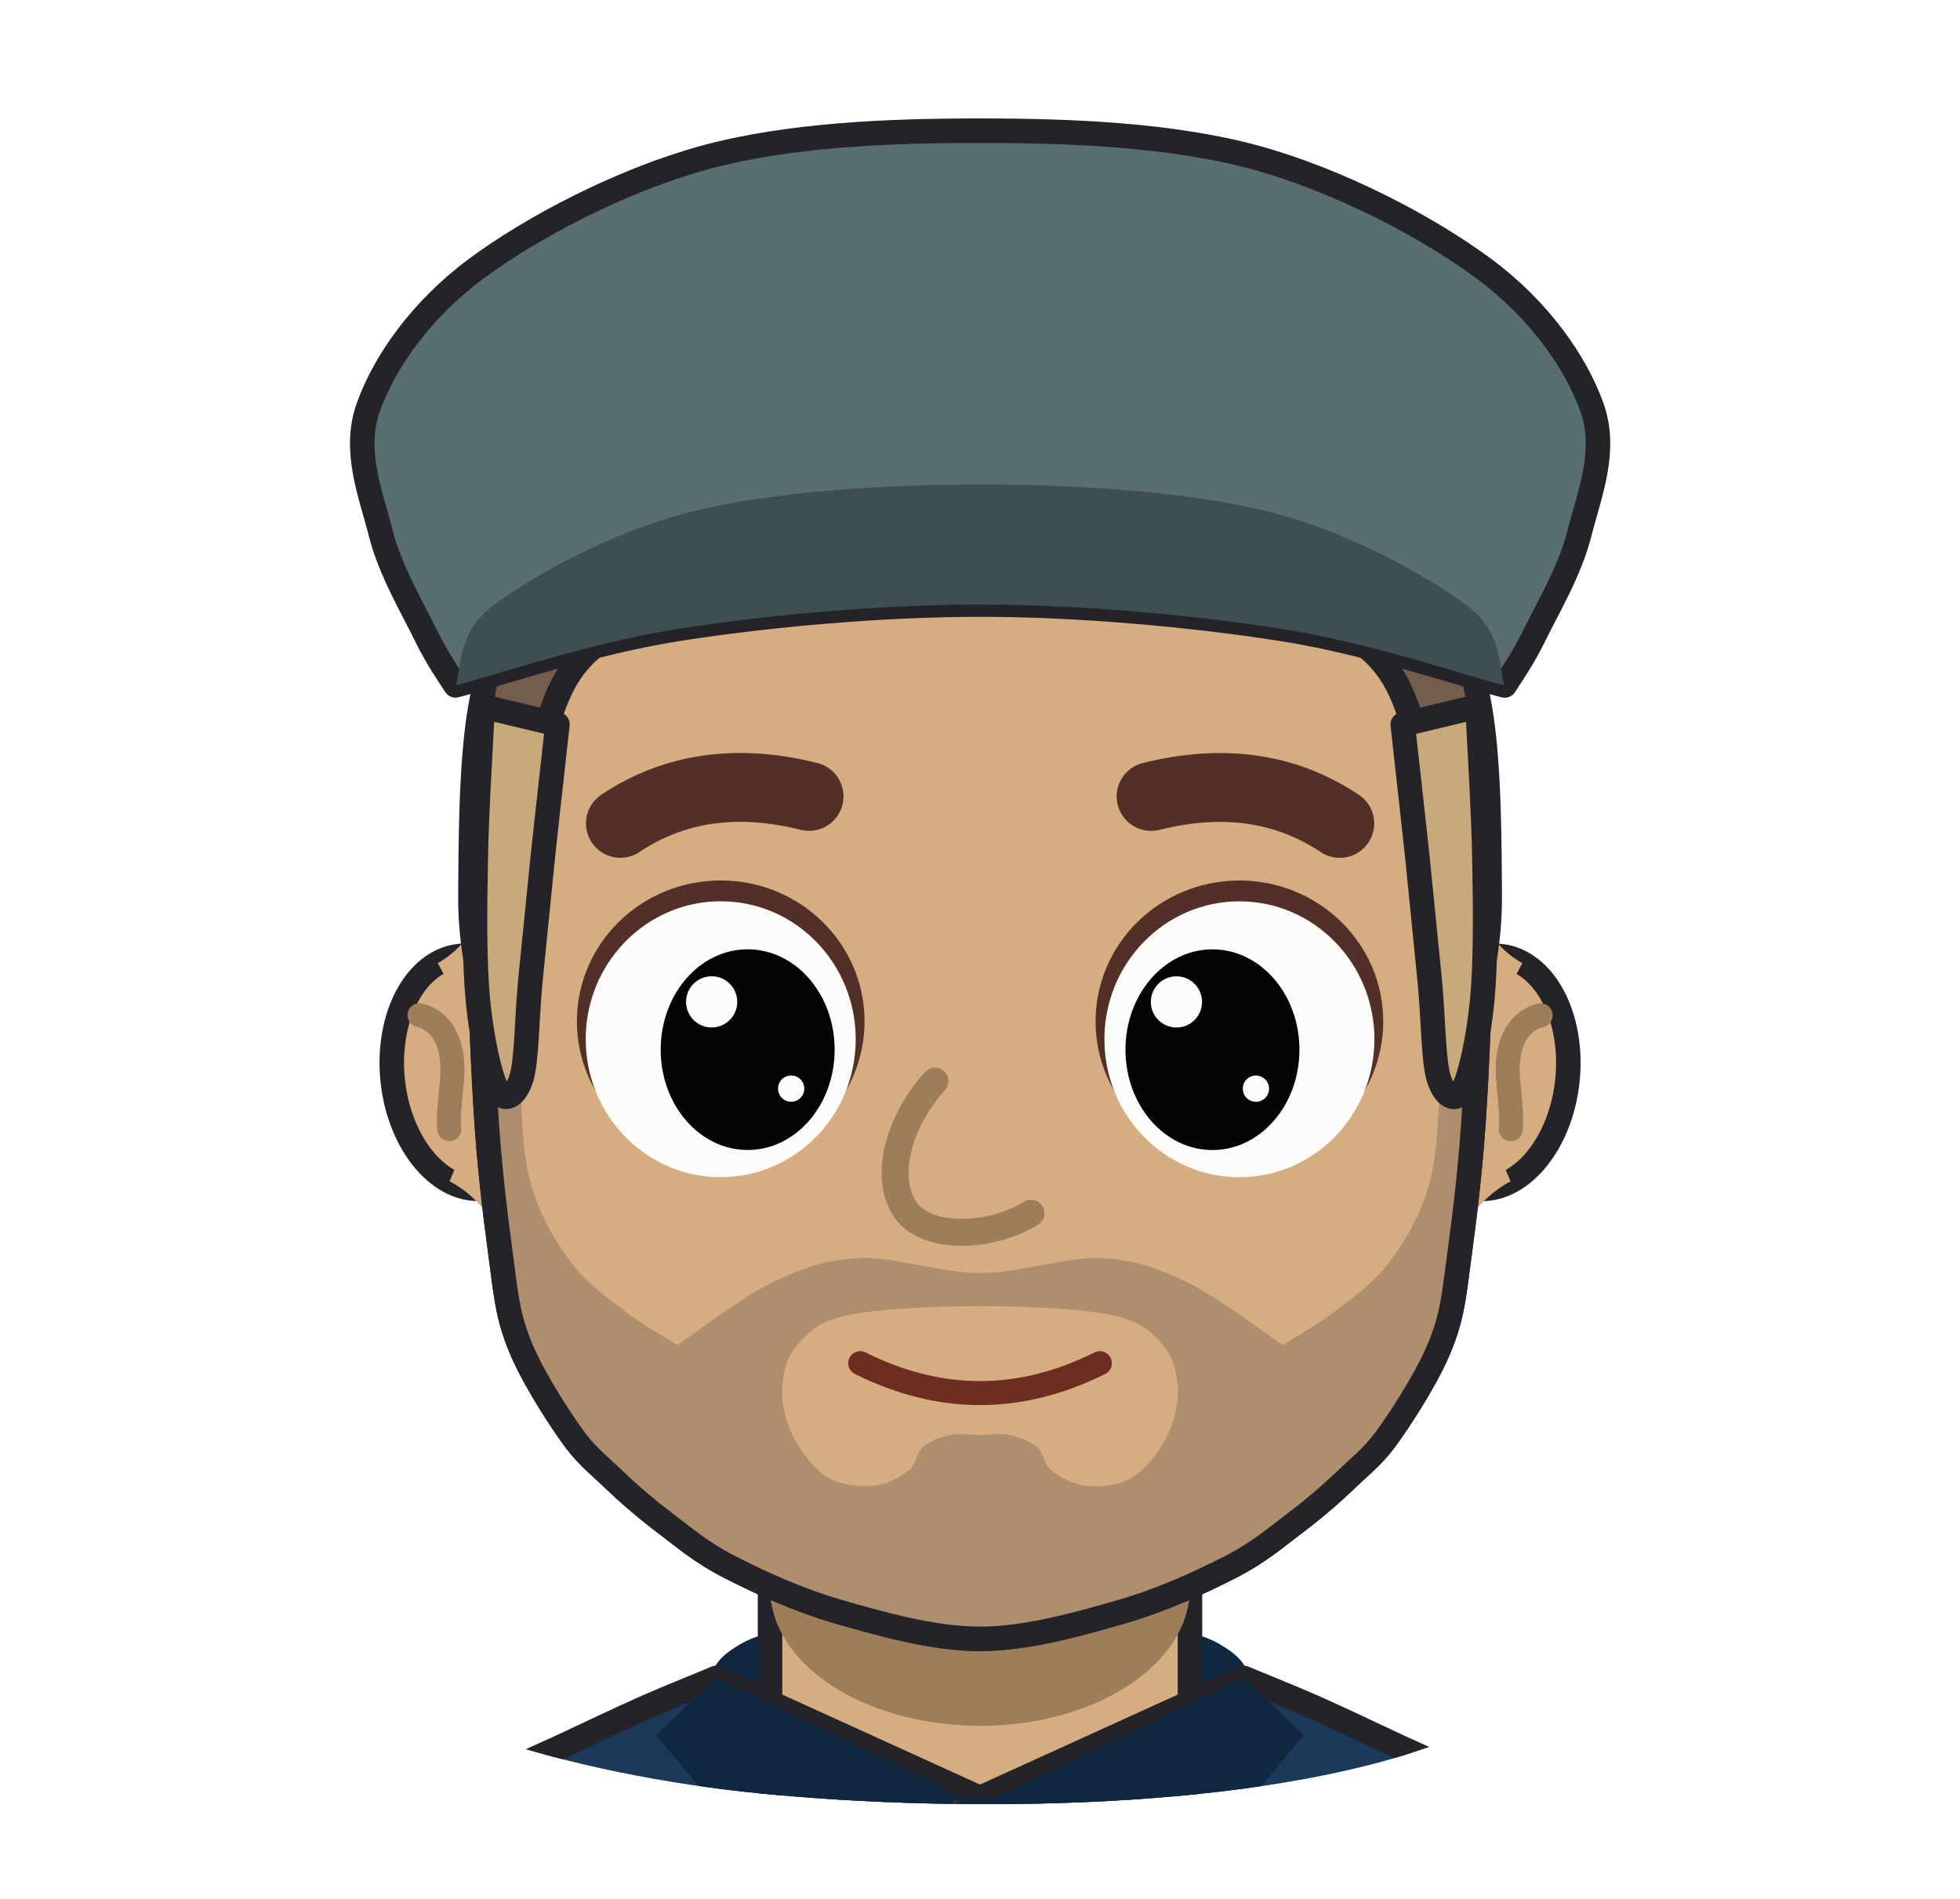
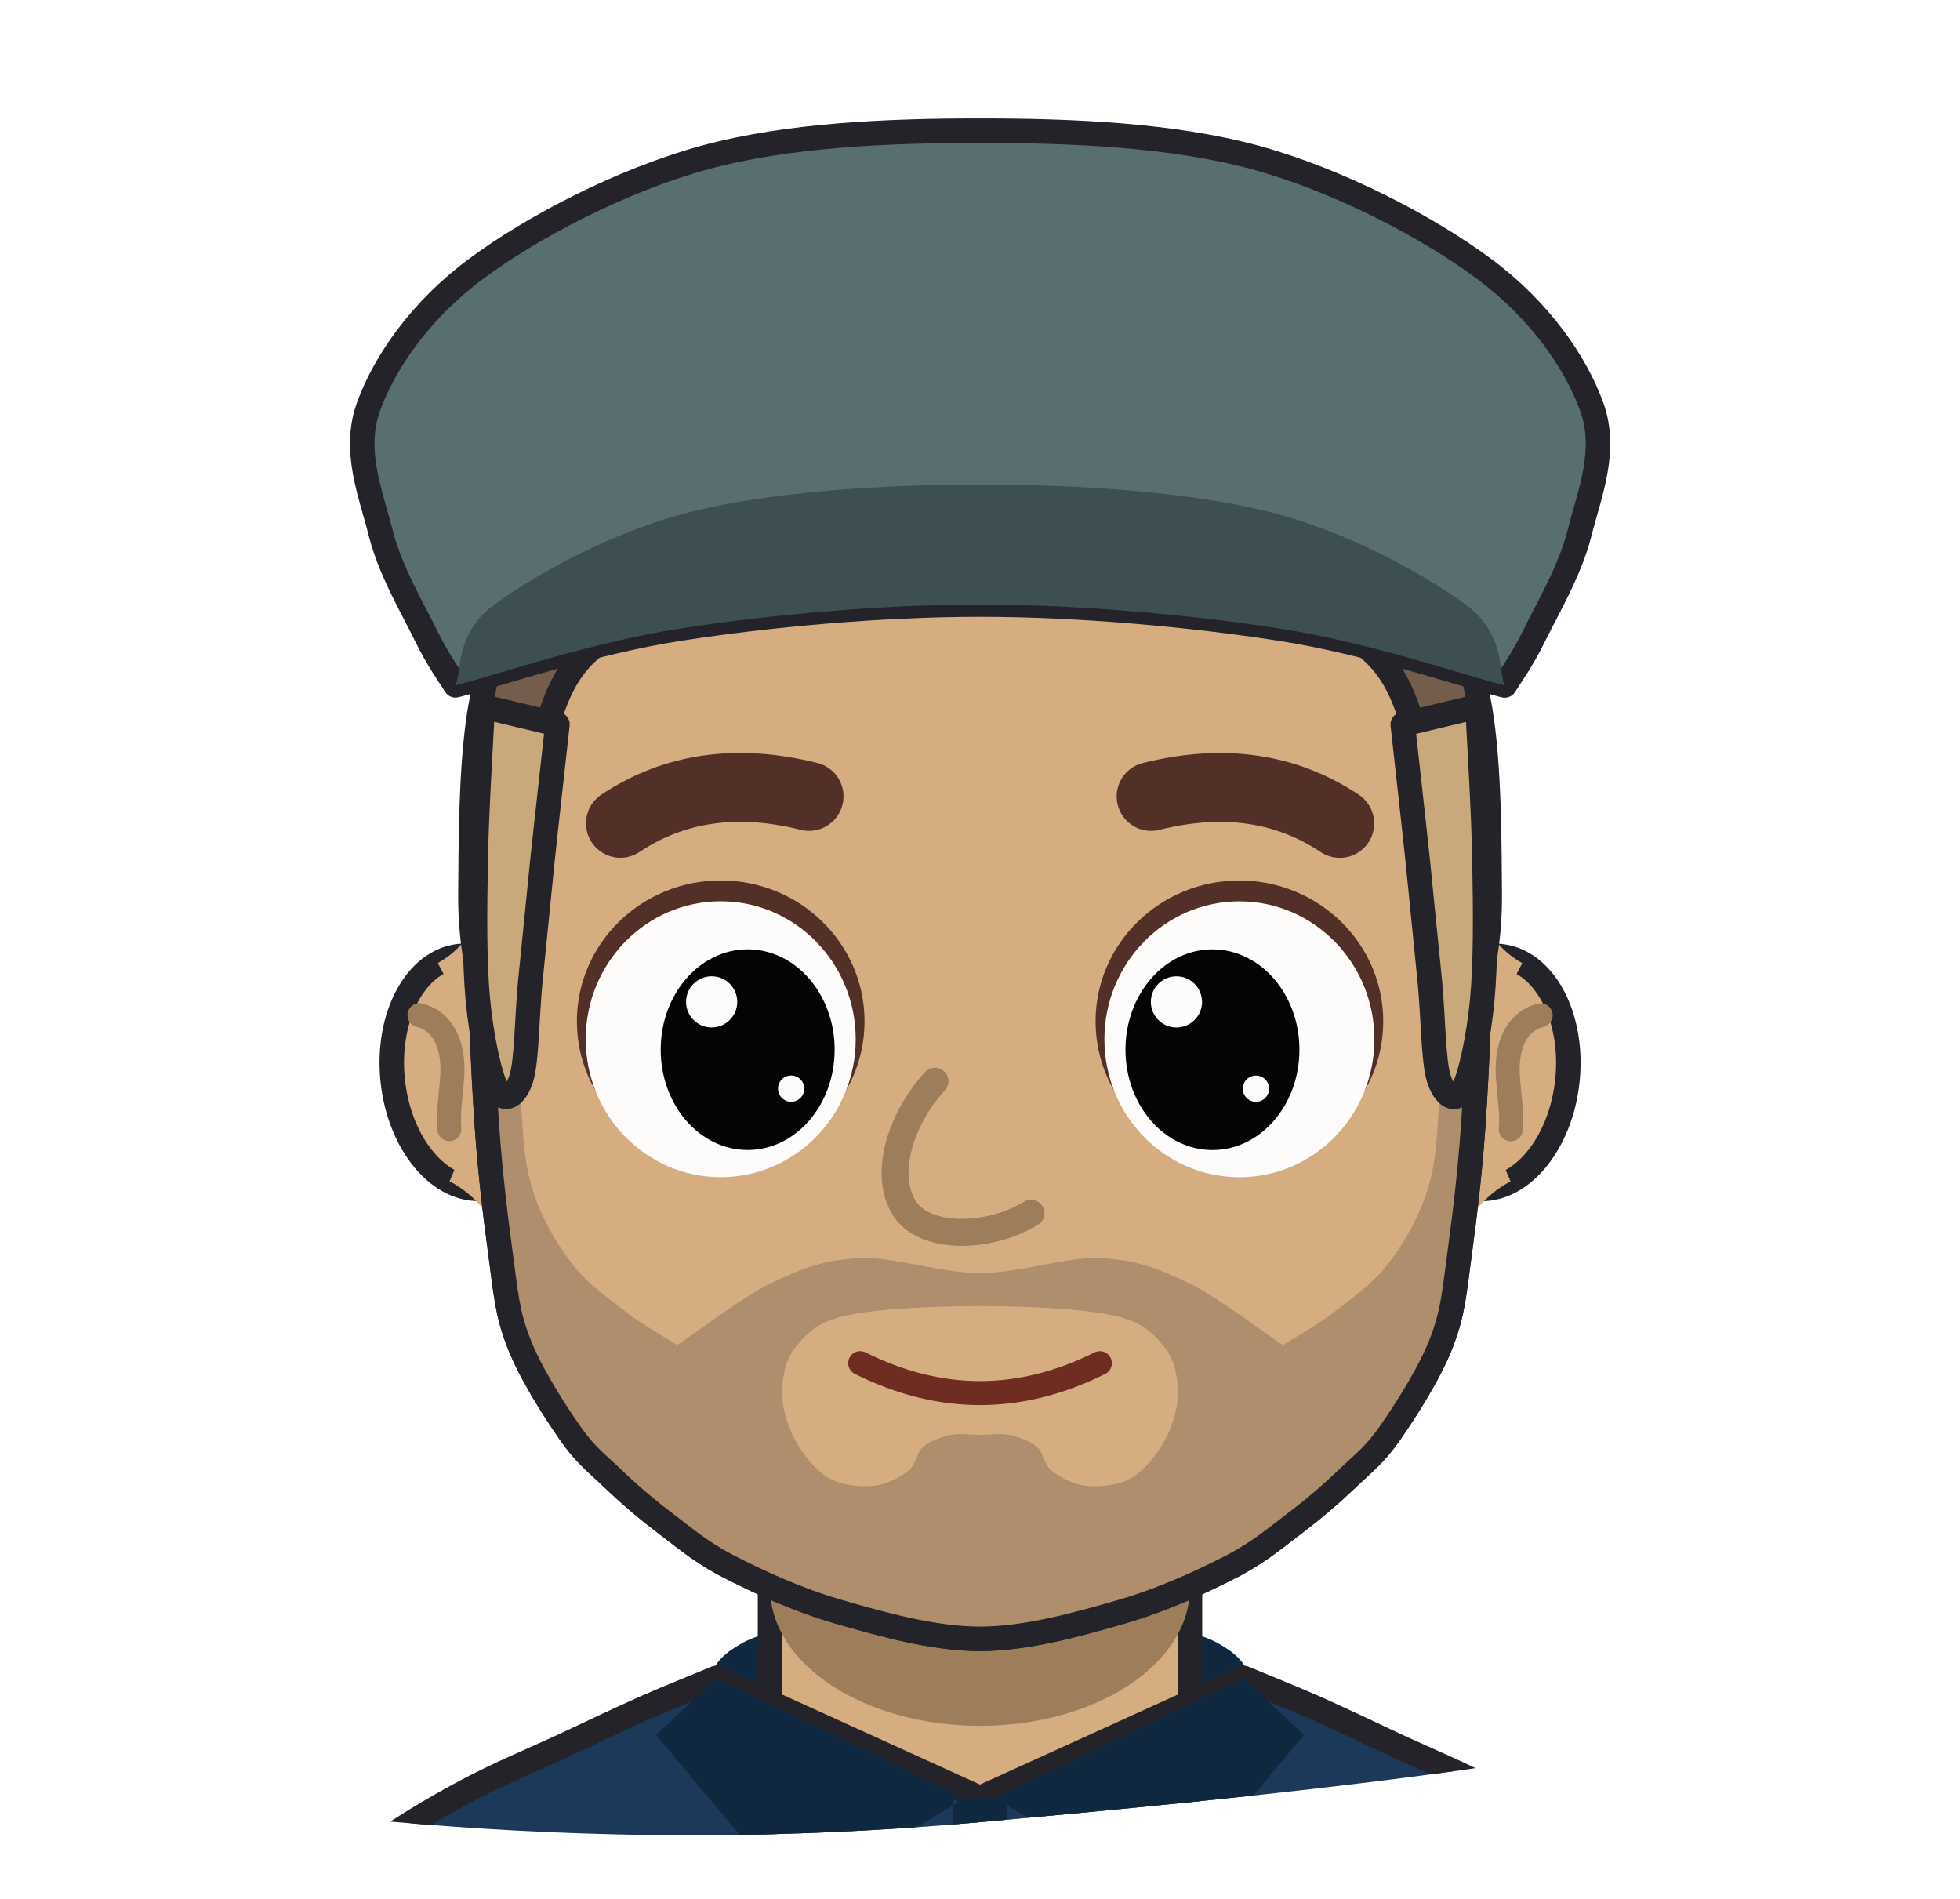
<svg xmlns="http://www.w3.org/2000/svg" viewBox="0 0 320 310" width="320" height="310">
  <defs>
    <clipPath id="cd14b">
      <rect x="-4000" y="-4000" width="9000" height="9000" />
    </clipPath>
    <pattern id="cd14pat" width="28" height="28" patternUnits="userSpaceOnUse">
      <rect width="28" height="28" fill="#A9DDF7" />
      <rect width="14" height="28" fill="#FFF4E6" />
    </pattern>
    <clipPath id="cd14cr">
-       <path d="M915.96 532.86C924.57 591.32 919.09 663.34 883.60 721.27C847.85 778.94 782.35 849.66 702.50 879.93C622.65 909.94 490.08 910.46 403.97 902.11C317.86 893.76 238.79 868.19 185.55 830.35C132.32 792.51 82.74 732.75 84.30 675.08C85.87 617.67 149.28 537.30 194.43 485.11C239.83 432.66 290.19 386.21 355.95 361.42C421.71 336.89 509.92 335.58 589.25 337.15C668.57 338.98 777.39 338.45 831.93 371.07C886.47 403.69 907.35 474.67 915.96 532.86Z" />
+       <path d="M985.61 509.44C991.00 570.84 1006.89 667.00 989.11 724.63C971.34 782.54 960.29 824.29 879.22 856.07C797.88 887.58 608.00 904.82 501.62 914.52C395.23 924.21 308.23 920.44 240.63 914.52C172.76 908.59 123.74 924.48 94.92 878.96C66.10 833.72 71.49 706.86 67.18 642.76C62.87 578.39 46.44 533.14 68.80 493.55C90.88 453.95 140.71 435.91 200.23 404.93C259.75 373.96 335.98 320.63 426.20 307.44C516.70 293.97 654.33 316.86 742.67 324.94C831.28 333.02 916.66 325.75 957.33 356.45C997.73 387.43 980.49 448.03 985.61 509.44Z" />
      <path d="M-473.50 -700.97L1473.50 -700.97L1473.50 664.63L-473.50 664.63Z" />
    </clipPath>
    <clipPath id="cd14s">
      <path d="M500 903.9L616.5 850.9C621.8 853.2 636.8 859.1 648.3 864.2C659.7 869.3 672.5 875.4 685.3 881.4C698.1 887.3 712.5 893.3 725 899.9C737.6 906.5 750.8 914.3 760.8 921.1C770.7 927.9 778 934.3 784.6 941C791.2 947.6 795.8 954.2 800.5 960.8C805.1 967.4 808.6 974.1 812.4 980.7C816.1 987.2 821.2 996.8 823 1000L177 1000C178.8 996.8 183.9 987.2 187.6 980.7C191.4 974.1 194.9 967.4 199.5 960.8C204.2 954.2 208.8 947.6 215.4 941C222 934.3 229.3 927.9 239.2 921.1C249.2 914.3 262.4 906.5 275 899.9C287.5 893.3 301.9 887.3 314.7 881.4C327.5 875.4 340.3 869.3 351.7 864.2C363.2 859.1 378.2 853.2 383.5 850.9L500 903.9Z" fill="#1D3959" stroke="#242329" stroke-width="10.82" stroke-linejoin="round" stroke-linecap="round" transform="translate(500 1014) scale(0.86) translate(-500 -1000)" />
      <path d="M488.1 903.9L511.9 903.9L511.9 972.7L488.1 972.7ZM493.4 903.9L383.5 850.9L357 876.1L417.9 948.9ZM506.6 903.9L616.5 850.9L643 876.1L582.1 948.9Z" fill="#102740" transform="translate(500 1014) scale(0.86) translate(-500 -1000)" />
    </clipPath>
    <clipPath id="cd14eL">
      <ellipse cx="385.5" cy="569" rx="59.6" ry="60.9" />
    </clipPath>
    <clipPath id="cd14eR">
      <ellipse cx="614.5" cy="569" rx="59.6" ry="60.9" />
    </clipPath>
    <filter id="cd14bl" x="-60%" y="-90%" width="220%" height="280%">
      <feGaussianBlur stdDeviation="15" />
    </filter>
    <clipPath id="cd14eo">
      <path d="M-1000 -1000H2000V2000H-1000Z" />
    </clipPath>
    <clipPath id="cd14ck">
      <ellipse cx="385.5" cy="561.1" rx="66.5" ry="65.2" />
      <ellipse cx="385.5" cy="569" rx="62.6" ry="63.9" />
      <ellipse cx="614.5" cy="561.1" rx="66.5" ry="65.2" />
      <ellipse cx="614.5" cy="569" rx="62.6" ry="63.9" />
    </clipPath>
  </defs>
  <g transform="translate(-55 -107) scale(0.43)">
    <g clip-path="url(#cd14b)">
      <g transform="translate(500 1014) scale(0.86) translate(-500 -1000)">
        <g clip-path="url(#cd14cr)">
          <g transform="translate(0 0.06)">
            <path d="M500 824.5C525.6 824.5 558.7 826.2 576.8 828.4C594.9 830.7 601.5 833.1 608.5 837.7C615.6 842.3 619.6 847.4 619.1 856.2C618.7 865.1 625.8 880.5 605.9 890.7C586 900.8 535.3 917.1 500 917.1C464.7 917.1 414 900.8 394.1 890.7C374.2 880.5 381.3 865.1 380.9 856.2C380.4 847.4 384.4 842.3 391.5 837.7C398.5 833.1 405.1 830.7 423.2 828.4C441.3 826.2 474.4 824.5 500 824.5Z" fill="#102740" />
          </g>
        </g>
        <g clip-path="url(#cd14cr)">
          <g transform="translate(0 0.06)">
            <path d="M407.3 768.9L407.3 935.7Q407.3 967.4 439.1 967.4L560.9 967.4Q592.7 967.4 592.7 935.7L592.7 768.9Z" fill="#D6AD81" stroke="#242329" stroke-width="10.82" stroke-linejoin="round" stroke-linecap="round" />
            <ellipse cx="500" cy="811.2" rx="92.7" ry="60.9" fill="#9D7D5A" />
          </g>
        </g>
        <g transform="matrix(1 0.0001 -0.0001 1 0.08335 0.01754)">
          <ellipse cx="275.6" cy="583.6" rx="35.1" ry="51.6" transform="rotate(-6 275.6 583.6)" fill="#D6AD81" stroke="#242329" stroke-width="10.82" stroke-linejoin="round" stroke-linecap="round" />
          <ellipse cx="724.4" cy="583.6" rx="35.1" ry="51.6" transform="rotate(6 724.4 583.6)" fill="#D6AD81" stroke="#242329" stroke-width="10.82" stroke-linejoin="round" stroke-linecap="round" />
          <path d="M281.3 496.1C281.3 518.4 271 529.5 260.6 535.4L286.2 583.6ZM718.7 496.1C718.7 518.4 729 529.5 739.4 535.4L713.8 583.6ZM291.8 671C288.8 648.8 276.3 637.3 265.8 631.7L286.2 583.6ZM708.2 671C711.2 648.8 723.7 637.3 734.2 631.7L713.8 583.6Z" fill="#D6AD81" />
          <path d="M252.5 558.4C263.1 561.1 267.7 571.6 267 584.9C266.4 594.2 265 602.1 265.7 608.7M747.5 558.4C736.9 561.1 732.3 571.6 733 584.9C733.6 594.2 735 602.1 734.3 608.7" fill="none" stroke="#9D7D5A" stroke-width="10.6" stroke-linecap="round" stroke-linejoin="round" />
        </g>
        <g transform="matrix(1 0.0001 -0.0001 1 0.08335 0.01754)">
          <path d="M500 255.3C526.5 255.3 554.7 258.6 579.4 265.9C604.1 273.2 628.8 284 648.3 299C667.7 314 684.4 334.9 695.9 355.9C707.4 376.8 712.9 400 717.1 424.7C721.3 449.4 720.8 475.5 721.1 504.1C721.3 532.8 720 570.3 718.4 596.8C716.9 623.3 714.2 645.3 711.8 663C709.4 680.6 708.9 689.5 703.8 702.7C698.8 715.9 688.2 732.5 681.3 742.4C674.5 752.3 669.8 755.6 662.8 762.3C655.9 768.9 648.4 775.5 639.7 782.1C630.9 788.7 623.4 795.4 610.5 802C597.6 808.6 580.6 816.5 562.2 821.8C543.8 827.1 520.7 833.7 500 833.7C479.3 833.7 456.2 827.1 437.8 821.8C419.4 816.5 402.4 808.6 389.5 802C376.6 795.4 369.1 788.7 360.3 782.1C351.6 775.5 344.1 768.9 337.2 762.3C330.2 755.6 325.5 752.3 318.7 742.4C311.8 732.5 301.2 715.9 296.2 702.7C291.1 689.5 290.6 680.6 288.2 663C285.8 645.3 283.1 623.3 281.6 596.8C280 570.3 278.7 532.8 278.9 504.1C279.2 475.5 278.7 449.4 282.9 424.7C287.1 400 292.6 376.8 304.1 355.9C315.6 334.9 332.3 314 351.7 299C371.2 284 395.9 273.2 420.6 265.9C445.3 258.6 473.5 255.3 500 255.3Z" fill="#D6AD81" data-sk="1" stroke="#242329" stroke-width="10.82" stroke-linejoin="round" stroke-linecap="round" />
        </g>
        <g clip-path="url(#cd14cr)">
          <g transform="translate(0 0.13)">
            <path d="M500 903.9L616.5 850.9C621.8 853.2 636.8 859.1 648.3 864.2C659.7 869.3 672.5 875.4 685.3 881.4C698.1 887.3 712.5 893.3 725 899.9C737.6 906.5 750.8 914.3 760.8 921.1C770.7 927.9 778 934.3 784.6 941C791.2 947.6 795.8 954.2 800.5 960.8C805.1 967.4 808.6 974.1 812.4 980.7C816.1 987.2 821.2 996.8 823 1000L177 1000C178.8 996.8 183.9 987.2 187.6 980.7C191.4 974.1 194.9 967.4 199.5 960.8C204.2 954.2 208.8 947.6 215.4 941C222 934.3 229.3 927.9 239.2 921.1C249.2 914.3 262.4 906.5 275 899.9C287.5 893.3 301.9 887.3 314.7 881.4C327.5 875.4 340.3 869.3 351.7 864.2C363.2 859.1 378.2 853.2 383.5 850.9L500 903.9Z" fill="#1D3959" stroke="#242329" stroke-width="10.82" stroke-linejoin="round" stroke-linecap="round" />
            <path d="M488.1 903.9L511.9 903.9L511.9 972.7L488.1 972.7ZM493.4 903.9L383.5 850.9L357 876.1L417.9 948.9ZM506.6 903.9L616.5 850.9L643 876.1L582.1 948.9Z" fill="#102740" />
          </g>
        </g>
        <g transform="matrix(1 0.0001 -0.0001 1 0.08335 0.01754)">
          <g filter="url(#cd14bl)">
            <ellipse cx="330.6" cy="668.3" rx="35.7" ry="19.9" fill="#DD8E67" opacity="0.000" transform="matrix(0.4 0 0 0.4 198.36 400.98)" />
          </g>
          <g filter="url(#cd14bl)">
            <ellipse cx="669.4" cy="668.3" rx="35.7" ry="19.9" fill="#DD8E67" opacity="0.000" transform="matrix(0.4 0 0 0.4 401.64 400.98)" />
          </g>
        </g>
        <g transform="matrix(1 0.0001 -0.0001 1 0.08335 0.01754)">
          <path d="M633.7 704C637.4 701.6 648.5 695.4 656.2 689.5C663.9 683.5 673.2 677.1 680 668.3C686.9 659.5 693.5 648 697.2 636.5C701 625 701.6 614.9 702.5 599.4C703.4 584 702.7 557.1 702.5 543.8C702.3 530.6 697.7 526.6 701.2 520C704.7 513.4 720.4 491.3 723.7 504.1C727 516.9 722.6 570.3 721.1 596.8C719.5 623.3 716.9 645.3 714.4 663C712 680.6 711.6 689.5 706.5 702.7C701.4 715.9 690.8 732.5 684 742.4C677.2 752.3 672.4 755.6 665.5 762.3C658.5 768.9 651 775.5 642.3 782.1C633.6 788.7 626.1 795.4 613.2 802C600.3 808.6 583.7 816.1 564.9 821.8C546 827.6 521.6 836.4 500 836.4C478.4 836.4 454 827.6 435.1 821.8C416.3 816.1 399.7 808.6 386.8 802C373.9 795.4 366.4 788.7 357.7 782.1C349 775.5 341.5 768.9 334.5 762.3C327.6 755.6 322.8 752.3 316 742.4C309.2 732.5 298.6 715.9 293.5 702.7C288.4 689.5 288 680.6 285.6 663C283.1 645.3 280.5 623.3 278.9 596.8C277.4 570.3 273 516.9 276.3 504.1C279.6 491.3 295.3 513.4 298.8 520C302.3 526.6 297.7 530.6 297.5 543.8C297.3 557.1 296.6 584 297.5 599.4C298.4 614.9 299 625 302.8 636.5C306.5 648 313.1 659.5 320 668.3C326.8 677.1 336.1 683.5 343.8 689.5C351.5 695.4 362.6 701.6 366.3 704C373.4 699.4 395.2 682.6 408.7 676.2C422.1 669.8 431.8 666.3 447.1 665.6C462.3 665 482.4 672.2 500 672.2C517.6 672.2 537.7 665 552.9 665.6C568.2 666.3 577.9 669.8 591.3 676.2C604.8 682.6 626.6 699.4 633.7 704ZM500 686.8C519.4 686.8 544.8 687.9 558.2 690.8C571.7 693.6 575.9 698.5 580.7 704C585.6 709.5 587.1 717 587.4 723.9C587.6 730.7 585.4 738.7 582.1 745.1C578.8 751.4 573.2 758.7 567.5 762.3C561.8 765.8 553.6 766.7 547.7 766.2C541.7 765.8 535.5 762.5 531.8 759.6C528 756.7 528.2 751.7 525.2 749C522.1 746.4 517.4 744.6 513.2 743.7C509 742.8 504.4 743.7 500 743.7C495.6 743.7 491 742.8 486.8 743.7C482.6 744.6 477.9 746.4 474.8 749C471.8 751.7 472 756.7 468.2 759.6C464.5 762.5 458.3 765.8 452.3 766.2C446.4 766.7 438.2 765.8 432.5 762.3C426.8 758.7 421.2 751.4 417.9 745.1C414.6 738.7 412.4 730.7 412.6 723.9C412.9 717 414.4 709.5 419.3 704C424.1 698.5 428.3 693.6 441.8 690.8C455.2 687.9 480.6 686.8 500 686.8Z" fill="#AF8E6D" fill-rule="evenodd" />
          <path d="M500 255.3C526.5 255.3 554.7 258.6 579.4 265.9C604.1 273.2 628.8 284 648.3 299C667.7 314 684.4 334.9 695.9 355.9C707.4 376.8 712.9 400 717.1 424.7C721.3 449.4 720.8 475.5 721.1 504.1C721.3 532.8 720 570.3 718.4 596.8C716.9 623.3 714.2 645.3 711.8 663C709.4 680.6 708.9 689.5 703.8 702.7C698.8 715.9 688.2 732.5 681.3 742.4C674.5 752.3 669.8 755.6 662.8 762.3C655.9 768.9 648.4 775.5 639.7 782.1C630.9 788.7 623.4 795.4 610.5 802C597.6 808.6 580.6 816.5 562.2 821.8C543.8 827.1 520.7 833.7 500 833.7C479.3 833.7 456.2 827.1 437.8 821.8C419.4 816.5 402.4 808.6 389.5 802C376.6 795.4 369.1 788.7 360.3 782.1C351.6 775.5 344.1 768.9 337.2 762.3C330.2 755.6 325.5 752.3 318.7 742.4C311.8 732.5 301.2 715.9 296.2 702.7C291.1 689.5 290.6 680.6 288.2 663C285.8 645.3 283.1 623.3 281.6 596.8C280 570.3 278.7 532.8 278.9 504.1C279.2 475.5 278.7 449.4 282.9 424.7C287.1 400 292.6 376.8 304.1 355.9C315.6 334.9 332.3 314 351.7 299C371.2 284 395.9 273.2 420.6 265.9C445.3 258.6 473.5 255.3 500 255.3Z" fill="none" stroke="#242329" stroke-width="10.82" stroke-linejoin="round" stroke-linecap="round" />
        </g>
        <g transform="matrix(1 0.0001 -0.0001 1 0.08335 0.01754)">
          <path fill="#745D4D" data-o="f" d="M722.1 538.6C718.1 532.8 703.4 520.9 698.6 504.1C693.8 487.4 698.6 456.5 693.3 438C688 419.4 683.6 404.4 666.8 392.9C650 381.5 620.5 374 592.7 369.1C564.9 364.3 530.9 363.8 500 363.8C469.1 363.8 435.1 364.3 407.3 369.1C379.5 374 350 381.5 333.2 392.9C316.4 404.4 312 419.4 306.7 438C301.4 456.5 306.2 487.4 301.4 504.1C296.6 520.9 281.9 532.8 277.9 538.6C277.4 532.7 274.8 522.9 275 503.7C275.2 484.4 275 448 279.3 423C283.7 397.9 289.4 374.5 301.1 353.2C312.8 332 329.9 310.8 349.6 295.6C369.3 280.4 394.4 269.5 419.4 262.1C444.5 254.7 473.1 251.3 500 251.3C526.9 251.3 555.5 254.7 580.6 262.1C605.6 269.5 630.7 280.4 650.4 295.6C670.1 310.8 687.2 332 698.9 353.2C710.6 374.5 716.3 397.9 720.7 423C725 448 724.8 484.4 725 503.7C725.2 522.9 722.6 532.7 722.1 538.6Z" stroke="#242329" stroke-width="10.82" stroke-linejoin="round" stroke-linecap="round" />
          <path fill="#C9A87C" data-o="f" d="M280.4 422.1C279.9 433.5 277.6 469.3 277.3 490.9C276.9 512.5 276.7 535 278.3 551.8C279.9 568.6 283.7 585.8 286.9 591.5C290.1 597.2 295 594.2 297.5 586.2C299.9 578.3 299.9 559.7 301.4 543.8C303 528 304.8 509.9 306.7 490.9C308.7 471.9 312.3 440.2 313.4 430C307.9 428.7 285.9 423.4 280.4 422.1ZM719.6 422.1C720.1 433.5 722.4 469.3 722.7 490.9C723.1 512.5 723.3 535 721.7 551.8C720.1 568.6 716.3 585.8 713.1 591.5C709.9 597.2 705 594.2 702.5 586.2C700.1 578.3 700.1 559.7 698.6 543.8C697 528 695.2 509.9 693.3 490.9C691.3 471.9 687.7 440.2 686.6 430C692.1 428.7 714.1 423.4 719.6 422.1Z" stroke="#242329" stroke-width="10.82" stroke-linejoin="round" stroke-linecap="round" />
        </g>
        <g transform="matrix(1 0.0001 -0.0001 1 0.08335 0.01754)">
          <g clip-path="url(#cd14eo)" display="inline">
            <g>
              <ellipse cx="385.5" cy="561.1" rx="63.5" ry="62.2" fill="#523027" />
              <ellipse cx="385.5" cy="569" rx="59.6" ry="60.9" fill="#FDFCFA" />
              <g clip-path="url(#cd14eL)">
                <g transform="translate(0.00 0.00)">
                  <ellipse cx="397.4" cy="573.6" rx="38.4" ry="44.3" fill="#050404" />
                  <circle cx="381.5" cy="552.5" r="11.3" fill="#FDFCFA" />
                  <circle cx="416.6" cy="590.8" r="5.8" fill="#FDFCFA" />
                </g>
              </g>
            </g>
            <g>
              <ellipse cx="614.5" cy="561.1" rx="63.5" ry="62.2" fill="#523027" />
              <ellipse cx="614.5" cy="569" rx="59.6" ry="60.9" fill="#FDFCFA" />
              <g clip-path="url(#cd14eR)">
                <g transform="translate(0.00 0.00)">
                  <ellipse cx="602.6" cy="573.6" rx="38.4" ry="44.3" fill="#050404" />
                  <circle cx="586.7" cy="552.5" r="11.3" fill="#FDFCFA" />
                  <circle cx="621.8" cy="590.8" r="5.8" fill="#FDFCFA" />
                </g>
              </g>
            </g>
          </g>
          <g clip-path="url(#cd14ck)">
            <g>
              <path d="M312.7 618C312.7 669.6 458.3 669.6 458.3 618Q385.5 596.8 312.7 618ZM541.7 618C541.7 669.6 687.3 669.6 687.3 618Q614.5 596.8 541.7 618Z" fill="#D6AD81" display="none" />
            </g>
          </g>
          <path fill="none" stroke="#523027" stroke-linecap="round" stroke-linejoin="round" display="none" />
          <path fill="none" stroke="#523027" stroke-width="30.4" stroke-linecap="round" stroke-linejoin="round" d="M341.2 473.7Q376.9 449.9 424.5 461.8M658.8 473.7Q623.1 449.9 575.5 461.8" transform="translate(0 0.00)" />
          <g>
            <path d="M480.1 587.5C464.3 604.7 456.3 631.2 468.2 645.8C478.8 657.7 505.3 656.4 522.5 645.8" fill="none" stroke="#9D7D5A" stroke-width="11.9" stroke-linecap="round" stroke-linejoin="round" />
          </g>
          <path fill="#6E2D20" stroke="#6E2D20" stroke-linejoin="round" stroke-linecap="round" d="M447.1 712.0C464.7 720.8 482.4 725.2 500.0 725.2C517.6 725.2 535.3 720.8 552.9 712.0C535.3 720.8 517.6 725.2 500.0 725.2C482.4 725.2 464.7 720.8 447.1 712.0Z" stroke-width="10.60" />
          <path fill="#FDFCFA" display="none" />
          <g>
            <path d="M469.6 731.4Q500 714.2 530.4 731.4Q500 745.1 469.6 731.4Z" fill="#D9604A" display="none" />
          </g>
        </g>
        <g transform="matrix(1 0.0001 -0.0001 1 0.08335 0.01754)">
          <path d="M731.6 412.8C715.1 408.6 671 393.6 632.4 387.7C593.8 381.7 544.1 377.1 500 377.1C455.9 377.1 406.2 381.7 367.6 387.7C329 393.6 284.9 408.6 268.4 412.8C266.1 409.1 260.6 401.6 255.1 390.3C249.6 379 239.5 362.1 235.3 345.3C231.1 328.5 222.9 309.1 230 289.7C237 270.3 252.9 247.1 277.6 228.8C302.3 210.5 341.2 190 378.2 179.8C415.3 169.7 459.4 167.9 500 167.9C540.6 167.9 584.7 169.7 621.8 179.8C658.8 190 697.7 210.5 722.4 228.8C747.1 247.1 763 270.3 770 289.7C777.1 309.1 768.9 328.5 764.7 345.3C760.5 362.1 750.4 379 744.9 390.3C739.4 401.6 733.9 409.1 731.6 412.8Z" fill="#586E70" stroke="#242329" stroke-width="10.82" stroke-linejoin="round" stroke-linecap="round" />
          <path d="M731.6 412.8C715.1 408.6 671 393.6 632.4 387.7C593.8 381.7 544.1 377.1 500 377.1C455.9 377.1 406.2 381.7 367.6 387.7C329 393.6 284.9 408.6 268.4 412.8C271.2 406.8 268.1 389.9 285.6 377.1C303 364.3 337.2 344.9 372.9 336C408.7 327.2 457.6 324.1 500 324.1C542.4 324.1 591.3 327.2 627.1 336C662.8 344.9 697 364.3 714.4 377.1C731.9 389.9 728.8 406.8 731.6 412.8Z" fill="#3D4F50" />
        </g>
      </g>
    </g>
    <g clip-path="url(#cd14b)">
      <g transform="translate(0 0.00)" />
    </g>
  </g>
</svg>
